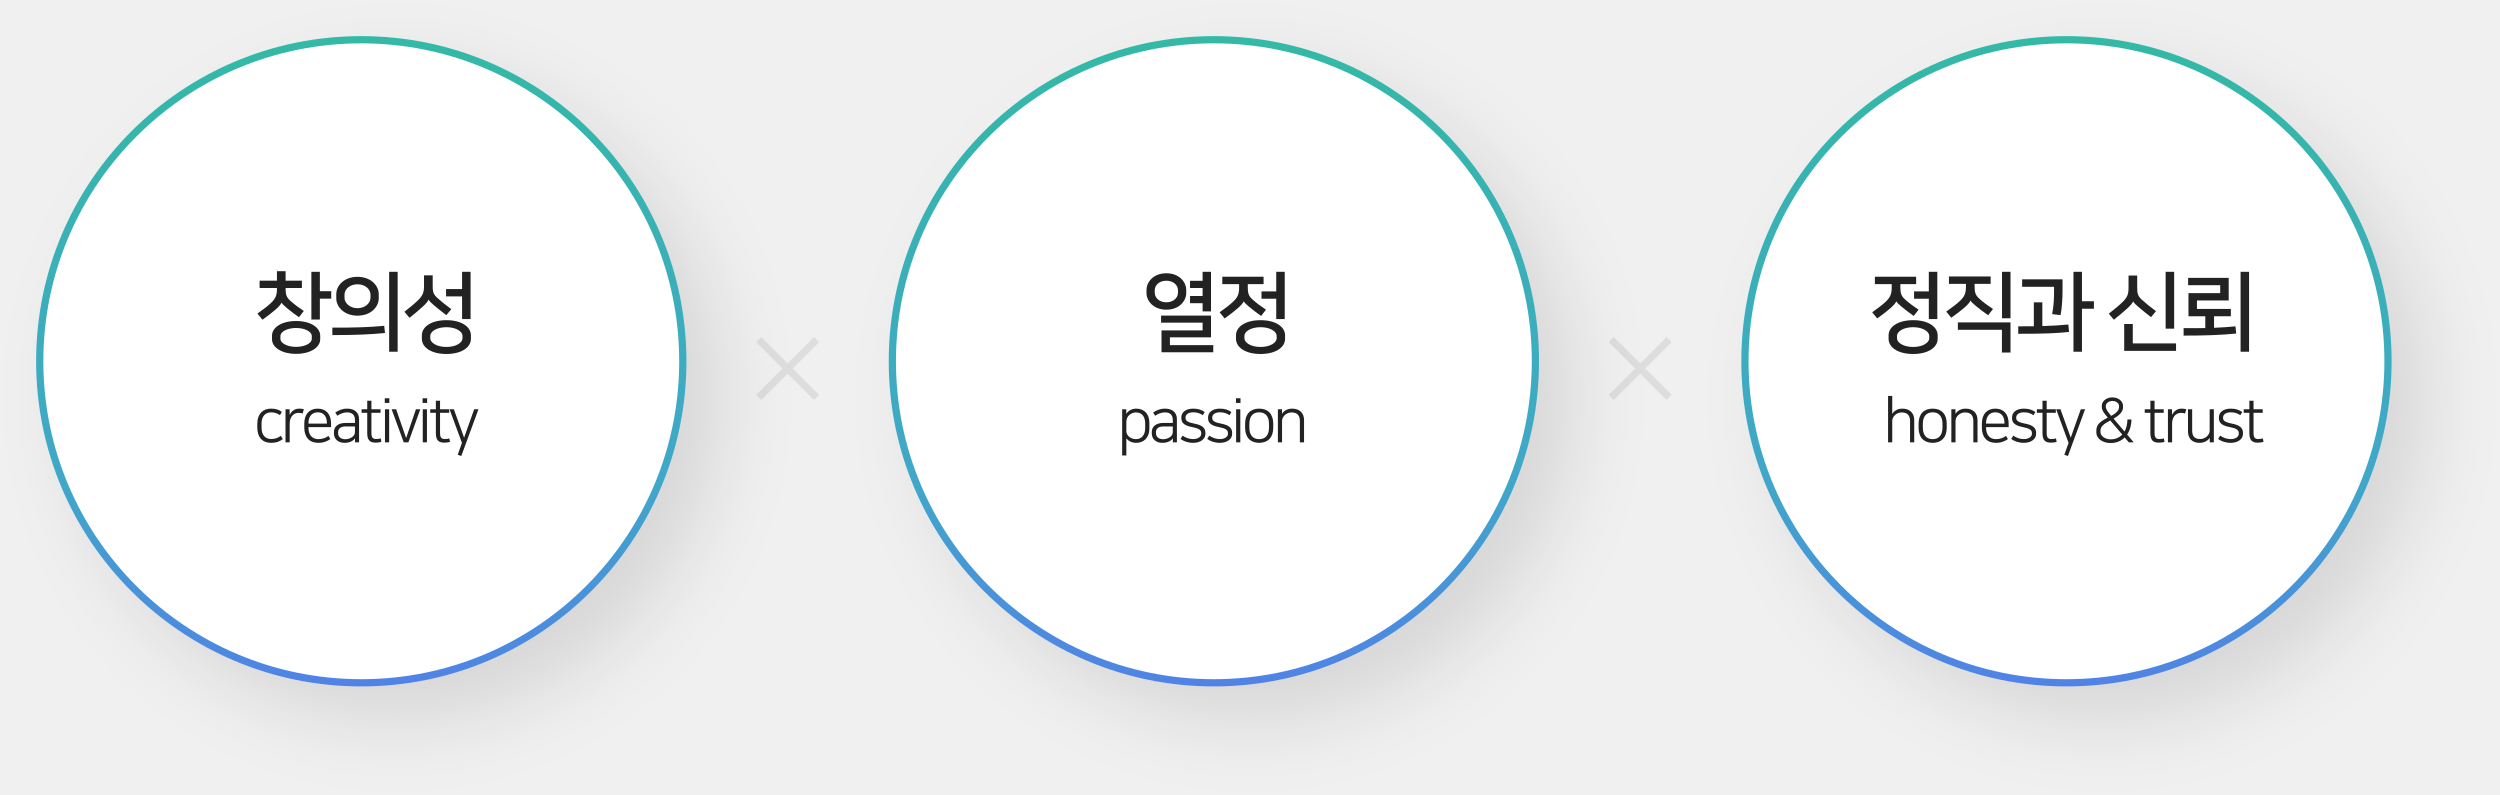
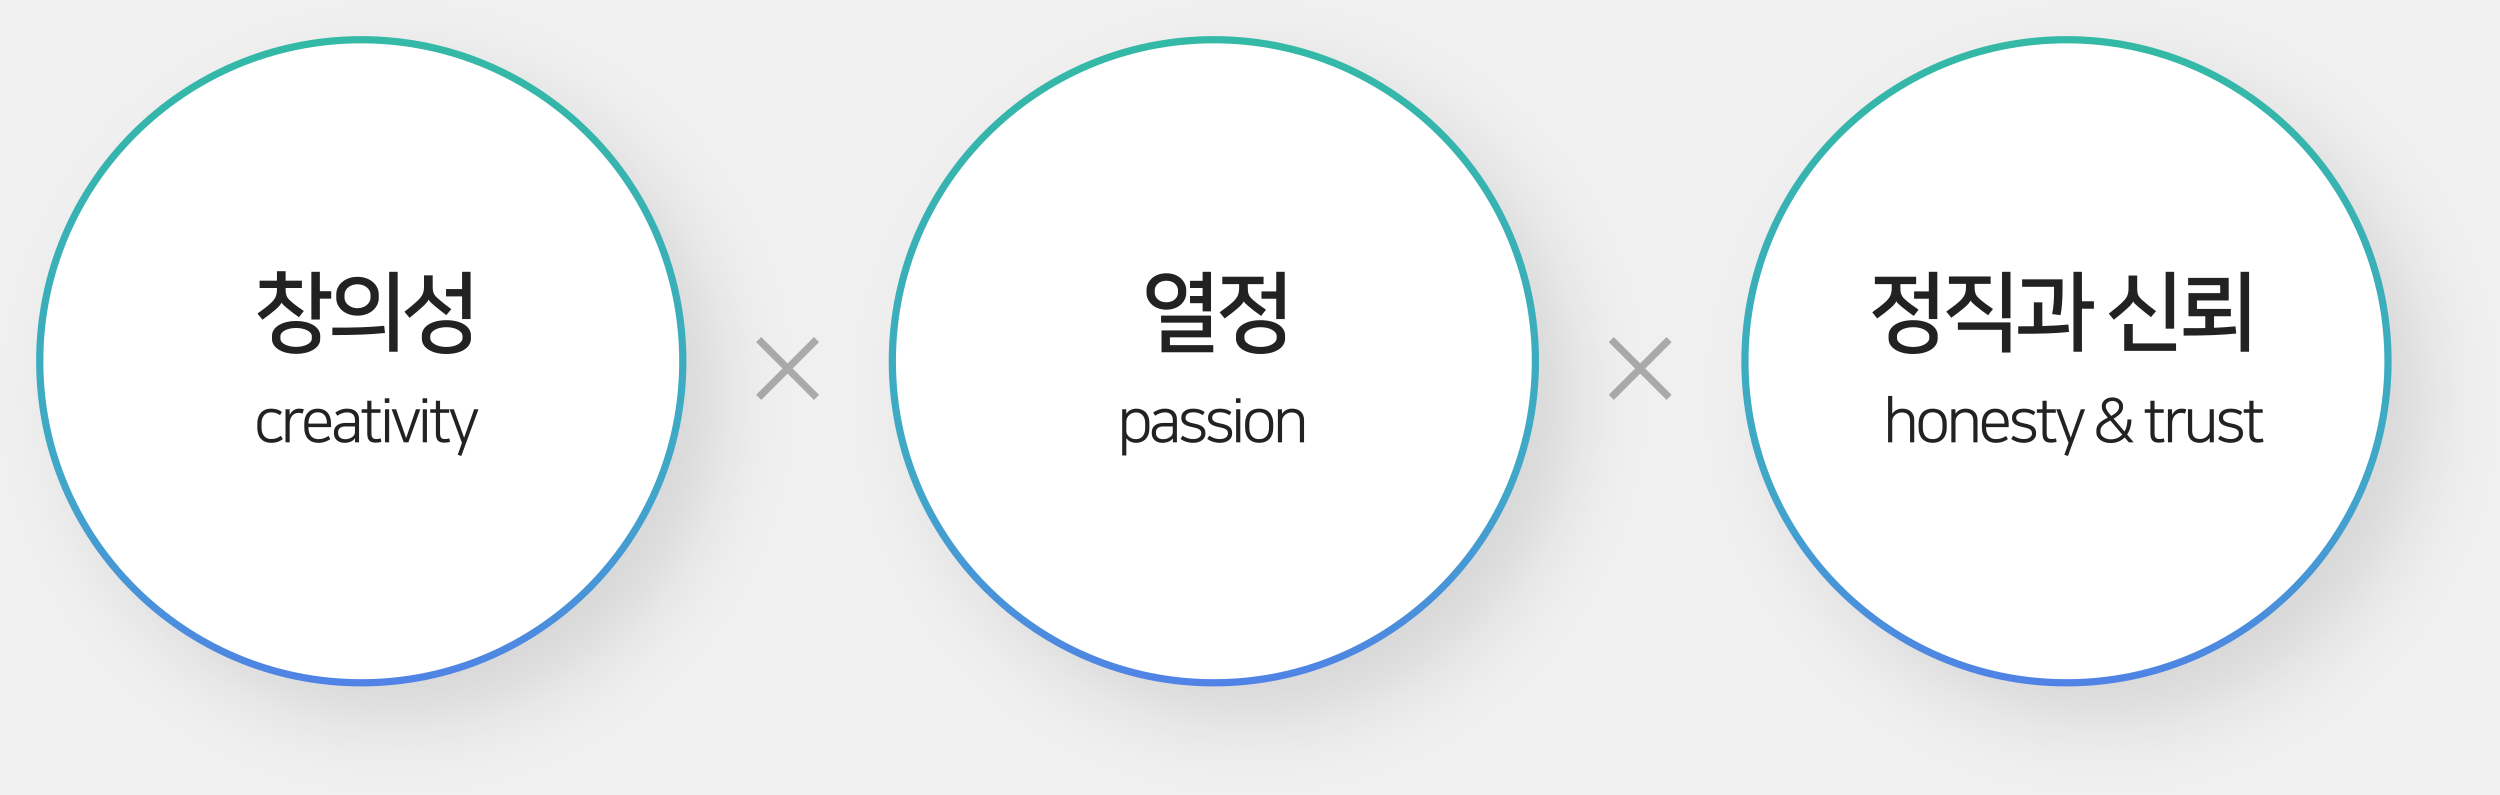
<svg xmlns="http://www.w3.org/2000/svg" width="692" height="220" viewBox="0 0 692 220" fill="none">
-   <g filter="url(#filter0_d_1_10418)">
-     <path d="M661 100C661 149.153 621.153 189 572 189C522.847 189 483 149.153 483 100C483 50.847 522.847 11 572 11C621.153 11 661 50.847 661 100Z" fill="white" stroke="url(#paint0_linear_1_10418)" stroke-width="2" />
+   <g filter="url(#filter0_d_1_7883)">
+     <path d="M661 100C661 149.153 621.153 189 572 189C522.847 189 483 149.153 483 100C483 50.847 522.847 11 572 11C621.153 11 661 50.847 661 100Z" fill="white" stroke="url(#paint0_linear_1_7883)" stroke-width="2" />
  </g>
  <path d="M522.76 93.784C522.76 96.112 525.304 97.984 529.552 97.984C533.8 97.984 536.344 96.112 536.344 93.784V92.824C536.344 90.496 533.8 88.624 529.552 88.624C525.304 88.624 522.76 90.496 522.76 92.824V93.784ZM524.92 83.416C525.088 83.776 525.568 84.232 526.288 84.832C527.44 85.792 528.472 86.584 529.72 87.448L531.064 85.72C529.648 84.784 528.4 83.872 527.272 82.84C526.216 81.88 526.024 81.064 526.024 79.528V78.64H530.392V76.6H518.968V78.64H523.624V79.624C523.624 81.376 523.216 82.288 522.04 83.44C521.176 84.28 519.76 85.36 518.224 86.44L519.616 88.144C520.96 87.208 522.256 86.176 523.288 85.288C524.056 84.64 524.752 83.824 524.896 83.416H524.92ZM534.016 93.64C534.016 94.816 532.288 96.04 529.552 96.04C526.816 96.04 525.088 94.816 525.088 93.64V92.968C525.088 91.792 526.816 90.568 529.552 90.568C532.288 90.568 534.016 91.792 534.016 92.968V93.64ZM536.248 88.312V75.232H533.896V80.656H529.816V82.696H533.896V88.312H536.248ZM545.468 83.2C545.636 83.56 546.116 84.016 546.836 84.616C547.988 85.576 549.068 86.392 550.316 87.256L551.66 85.528C550.244 84.592 548.948 83.656 547.82 82.624C546.764 81.664 546.572 80.848 546.572 79.312V78.568H551.012V76.528H539.468V78.568H544.172V79.408C544.172 81.16 543.764 82.072 542.588 83.224C541.724 84.064 540.26 85.168 538.724 86.248L540.116 87.952C541.46 87.016 542.804 85.96 543.836 85.072C544.604 84.424 545.3 83.608 545.444 83.2H545.468ZM541.94 91.288H554.132V97.576H556.508V89.248H541.94V91.288ZM556.508 88.096V75.232H554.156V88.096H556.508ZM576.287 97.36V85.456H579.6V83.392H576.287V75.232H573.936V97.36H576.287ZM572.519 89.824C570.168 90.04 568.223 90.184 565.319 90.256V83.68H562.967V90.304C561.719 90.328 560.279 90.328 558.647 90.328V92.392C566.231 92.392 568.727 92.272 572.712 91.888L572.519 89.824ZM559.727 79.384H568.559V81.016C568.559 82.192 568.511 84.64 568.031 86.944L570.359 87.232C570.767 85.336 570.911 82.216 570.911 80.632V77.32H559.727V79.384ZM590.355 89.68H587.979V97.12H602.331V95.056H590.355V89.68ZM601.803 90.976V75.232H599.451V90.976H601.803ZM590.475 83.44C590.619 83.8 591.123 84.304 591.843 84.904C592.995 85.864 594.171 86.848 595.395 87.784L596.787 86.128C595.371 85.096 593.955 83.968 592.827 82.936C591.675 81.88 591.579 81.088 591.579 79.6V76.264H589.179V79.696C589.179 81.376 588.843 82.288 587.619 83.512C586.779 84.352 585.243 85.648 583.707 86.824L585.123 88.504C586.395 87.496 587.859 86.272 588.843 85.36C589.587 84.688 590.331 83.848 590.451 83.44H590.475ZM610.423 87.544V90.808C608.647 90.832 606.679 90.856 604.423 90.832V92.896C610.711 92.896 614.935 92.728 618.991 92.32L618.775 90.328C616.879 90.52 614.983 90.64 612.847 90.736V87.544H617.503V85.504H608.119V83.176H616.903V76.912H605.671V78.952H614.551V81.136H605.767V87.544H610.423ZM622.543 97.36V75.232H620.191V97.36H622.543Z" fill="#222222" />
  <path d="M526.562 113.109C525.117 113.109 524.199 113.857 523.774 114.554V109.59H522.618V122.442H523.774V116.492C523.774 115.421 524.845 114.163 526.392 114.163C528.211 114.163 528.704 115.251 528.704 116.56V122.442H529.86V116.271C529.86 114.367 528.653 113.109 526.562 113.109ZM534.96 113.109C532.512 113.109 531.067 114.622 531.067 117.274V118.413C531.067 121.048 532.512 122.578 534.96 122.578C537.408 122.578 538.853 121.048 538.853 118.413V117.274C538.853 114.639 537.408 113.109 534.96 113.109ZM534.96 121.558C533.277 121.558 532.24 120.504 532.24 118.345V117.342C532.24 115.183 533.277 114.129 534.96 114.129C536.643 114.129 537.68 115.183 537.68 117.342V118.345C537.68 120.504 536.643 121.558 534.96 121.558ZM544.078 113.109C542.633 113.109 541.698 113.857 541.273 114.554V113.279H540.134V122.442H541.29V116.492C541.29 115.421 542.361 114.163 543.908 114.163C545.727 114.163 546.22 115.251 546.22 116.56V122.442H547.376V116.271C547.376 114.367 546.169 113.109 544.078 113.109ZM549.74 117.257V117.104C549.74 115.302 550.692 114.129 552.307 114.129C553.905 114.129 554.84 115.2 554.84 117.104V117.257H549.74ZM555.282 120.657C554.619 121.133 553.701 121.558 552.477 121.558C550.794 121.558 549.74 120.402 549.74 118.379V118.226H555.996V117.274C555.996 114.707 554.687 113.109 552.307 113.109C550.012 113.109 548.584 114.639 548.584 117.24V118.379C548.584 121.048 550.029 122.578 552.46 122.578C554.007 122.578 555.061 122.051 555.792 121.541L555.282 120.657ZM560.16 121.541C559.089 121.541 558.103 121.15 557.27 120.589L556.709 121.507C557.576 122.136 558.749 122.578 560.228 122.578C562.166 122.578 563.594 121.558 563.594 120.096V119.841C563.594 118.379 562.642 117.648 560.381 117.223C558.936 116.951 558.086 116.543 558.086 115.744V115.557C558.086 114.758 558.834 114.129 560.211 114.129C561.384 114.129 562.098 114.418 562.863 114.928L563.39 114.061C562.642 113.5 561.639 113.109 560.245 113.109C558.001 113.109 556.93 114.231 556.93 115.54V115.778C556.93 117.274 558.137 117.869 559.973 118.226C561.724 118.566 562.438 118.974 562.438 119.892V120.062C562.438 120.844 561.639 121.541 560.16 121.541ZM565.364 119.892C565.364 121.881 566.129 122.527 567.727 122.527C568.22 122.527 568.917 122.442 569.274 122.306L569.104 121.354C568.679 121.473 568.271 121.524 567.812 121.524C566.894 121.524 566.52 121.082 566.52 119.841V114.265H569.053V113.279H566.52V110.916H565.364V113.279H563.8V114.265H565.364V119.892ZM569.149 113.279L572.583 122.595L571.41 125.876L572.396 126.233L577.156 113.279H575.966L573.178 121.15L570.339 113.279H569.149ZM588.867 116.101C588.867 117.427 588.578 118.583 588.068 119.45L585.042 115.88C587.048 114.724 587.66 113.738 587.66 112.65V112.327C587.66 111.222 586.538 109.998 584.719 109.998C582.798 109.998 581.778 111.239 581.778 112.327V112.633C581.778 113.67 582.56 114.537 583.121 115.2L583.444 115.591C581.098 116.781 580.265 117.665 580.265 119.212V119.62C580.265 121.524 582.135 122.629 584.192 122.629H584.294C585.637 122.629 587.082 122.153 588.102 121.082L589.258 122.442H590.618L588.782 120.283C589.547 119.178 589.972 117.767 589.972 116.101H588.867ZM584.26 121.609C582.628 121.609 581.404 120.657 581.404 119.569V119.28C581.404 118.022 582.271 117.376 584.124 116.39L587.439 120.283C586.657 121.133 585.535 121.609 584.26 121.609ZM582.883 112.582V112.395C582.883 111.596 583.716 110.984 584.719 110.984C585.722 110.984 586.555 111.596 586.555 112.395V112.582C586.555 113.313 586.249 114.112 584.379 115.115C583.733 114.333 582.883 113.381 582.883 112.582ZM595.227 119.892C595.227 121.881 595.992 122.527 597.59 122.527C598.083 122.527 598.78 122.442 599.137 122.306L598.967 121.354C598.542 121.473 598.134 121.524 597.675 121.524C596.757 121.524 596.383 121.082 596.383 119.841V114.265H598.916V113.279H596.383V110.916H595.227V113.279H593.663V114.265H595.227V119.892ZM605.166 113.296C604.792 113.16 604.367 113.109 603.857 113.109C602.463 113.109 601.613 114.01 601.222 114.894V113.279H600.083V122.442H601.239V117.24C601.239 115.523 602.191 114.282 603.704 114.282C604.146 114.282 604.503 114.35 604.809 114.469L605.166 113.296ZM608.832 122.578C610.277 122.578 611.229 121.864 611.654 121.167V122.442H612.793V113.279H611.637V119.229C611.637 120.3 610.549 121.524 609.002 121.524C607.183 121.524 606.792 120.436 606.792 119.127V113.279H605.636V119.416C605.636 121.32 606.741 122.578 608.832 122.578ZM617.419 121.541C616.348 121.541 615.362 121.15 614.529 120.589L613.968 121.507C614.835 122.136 616.008 122.578 617.487 122.578C619.425 122.578 620.853 121.558 620.853 120.096V119.841C620.853 118.379 619.901 117.648 617.64 117.223C616.195 116.951 615.345 116.543 615.345 115.744V115.557C615.345 114.758 616.093 114.129 617.47 114.129C618.643 114.129 619.357 114.418 620.122 114.928L620.649 114.061C619.901 113.5 618.898 113.109 617.504 113.109C615.26 113.109 614.189 114.231 614.189 115.54V115.778C614.189 117.274 615.396 117.869 617.232 118.226C618.983 118.566 619.697 118.974 619.697 119.892V120.062C619.697 120.844 618.898 121.541 617.419 121.541ZM622.623 119.892C622.623 121.881 623.388 122.527 624.986 122.527C625.479 122.527 626.176 122.442 626.533 122.306L626.363 121.354C625.938 121.473 625.53 121.524 625.071 121.524C624.153 121.524 623.779 121.082 623.779 119.841V114.265H626.312V113.279H623.779V110.916H622.623V113.279H621.059V114.265H622.623V119.892Z" fill="#222222" />
-   <path d="M454 102L446 110M454 102L446 94M454 102L462 94M454 102L462 110" stroke="#DDDDDD" stroke-width="2" />
-   <g filter="url(#filter1_d_1_10418)">
-     <path d="M425 100C425 149.153 385.153 189 336 189C286.847 189 247 149.153 247 100C247 50.847 286.847 11 336 11C385.153 11 425 50.847 425 100Z" fill="white" stroke="url(#paint1_linear_1_10418)" stroke-width="2" />
+   <path d="M454 102L446 110M454 102L446 94M454 102L462 94M454 102L462 110" stroke="#AAAAAA" stroke-width="2" />
+   <g filter="url(#filter1_d_1_7883)">
+     <path d="M425 100C425 149.153 385.153 189 336 189C286.847 189 247 149.153 247 100C247 50.847 286.847 11 336 11C385.153 11 425 50.847 425 100Z" fill="white" stroke="url(#paint1_linear_1_7883)" stroke-width="2" />
  </g>
  <path d="M335.833 97.504V95.536H323.833V93.376H335.209V87.352H321.385V89.32H332.881V91.456H321.505V97.504H335.833ZM322.849 75.64C319.201 75.64 317.353 78.136 317.353 80.224V81.136C317.353 83.224 319.201 85.72 322.849 85.72C326.497 85.72 328.345 83.224 328.345 81.136V80.224C328.345 78.136 326.497 75.64 322.849 75.64ZM335.209 86.2V75.232H332.881V77.728H329.401V79.72H332.881V81.928H329.401V83.92H332.881V86.2H335.209ZM322.849 83.68C320.809 83.68 319.633 82.336 319.633 81.04V80.32C319.633 79.024 320.809 77.704 322.849 77.704C324.889 77.704 326.065 79.024 326.065 80.32V81.04C326.065 82.336 324.889 83.68 322.849 83.68ZM342.125 93.784C342.125 96.112 344.669 97.984 348.917 97.984C353.165 97.984 355.709 96.112 355.709 93.784V92.824C355.709 90.496 353.165 88.624 348.917 88.624C344.669 88.624 342.125 90.496 342.125 92.824V93.784ZM344.285 83.416C344.453 83.776 344.933 84.232 345.653 84.832C346.805 85.792 347.837 86.584 349.085 87.448L350.429 85.72C349.013 84.784 347.765 83.872 346.637 82.84C345.581 81.88 345.389 81.064 345.389 79.528V78.64H349.757V76.6H338.333V78.64H342.989V79.624C342.989 81.376 342.581 82.288 341.405 83.44C340.541 84.28 339.125 85.36 337.589 86.44L338.981 88.144C340.325 87.208 341.621 86.176 342.653 85.288C343.421 84.64 344.117 83.824 344.261 83.416H344.285ZM353.381 93.64C353.381 94.816 351.653 96.04 348.917 96.04C346.181 96.04 344.453 94.816 344.453 93.64V92.968C344.453 91.792 346.181 90.568 348.917 90.568C351.653 90.568 353.381 91.792 353.381 92.968V93.64ZM355.613 88.312V75.232H353.261V80.656H349.181V82.696H353.261V88.312H355.613Z" fill="#222222" />
  <path d="M311.787 121.354C312.28 122 313.215 122.578 314.507 122.578C316.598 122.578 318.145 121.15 318.145 118.651V117.036C318.145 114.537 316.683 113.109 314.507 113.109C313.368 113.109 312.297 113.653 311.753 114.571V113.279H310.614V126.08H311.77V121.354H311.787ZM316.989 118.481C316.989 120.419 315.986 121.558 314.439 121.558C312.875 121.558 311.77 120.47 311.77 119.399V116.713C311.77 115.098 313.181 114.163 314.439 114.163C316.003 114.163 316.989 115.251 316.989 117.206V118.481ZM321.755 122.578C322.452 122.578 323.098 122.442 323.608 122.187C324.084 121.949 324.458 121.609 324.628 121.32H324.645V122.442H325.767V116.033C325.767 114.18 324.509 113.109 322.469 113.109C321.075 113.109 320.038 113.602 319.188 114.197L319.749 115.081C320.531 114.537 321.466 114.146 322.452 114.146C323.88 114.146 324.628 114.894 324.628 116.22V117.07H322.044C319.919 117.07 318.814 118.107 318.814 119.586V119.96C318.814 121.575 320.021 122.578 321.755 122.578ZM324.628 119.586C324.628 120.283 324.254 120.742 323.761 121.048C323.217 121.388 322.656 121.575 321.925 121.575C320.99 121.575 319.97 121.099 319.97 119.909V119.637C319.97 118.702 320.599 118.039 322.061 118.039H324.628V119.586ZM330.224 121.541C329.153 121.541 328.167 121.15 327.334 120.589L326.773 121.507C327.64 122.136 328.813 122.578 330.292 122.578C332.23 122.578 333.658 121.558 333.658 120.096V119.841C333.658 118.379 332.706 117.648 330.445 117.223C329 116.951 328.15 116.543 328.15 115.744V115.557C328.15 114.758 328.898 114.129 330.275 114.129C331.448 114.129 332.162 114.418 332.927 114.928L333.454 114.061C332.706 113.5 331.703 113.109 330.309 113.109C328.065 113.109 326.994 114.231 326.994 115.54V115.778C326.994 117.274 328.201 117.869 330.037 118.226C331.788 118.566 332.502 118.974 332.502 119.892V120.062C332.502 120.844 331.703 121.541 330.224 121.541ZM337.621 121.541C336.55 121.541 335.564 121.15 334.731 120.589L334.17 121.507C335.037 122.136 336.21 122.578 337.689 122.578C339.627 122.578 341.055 121.558 341.055 120.096V119.841C341.055 118.379 340.103 117.648 337.842 117.223C336.397 116.951 335.547 116.543 335.547 115.744V115.557C335.547 114.758 336.295 114.129 337.672 114.129C338.845 114.129 339.559 114.418 340.324 114.928L340.851 114.061C340.103 113.5 339.1 113.109 337.706 113.109C335.462 113.109 334.391 114.231 334.391 115.54V115.778C334.391 117.274 335.598 117.869 337.434 118.226C339.185 118.566 339.899 118.974 339.899 119.892V120.062C339.899 120.844 339.1 121.541 337.621 121.541ZM342.162 122.442H343.318V113.279H342.162V122.442ZM342.111 111.528H343.369V110.236H342.111V111.528ZM348.543 113.109C346.095 113.109 344.65 114.622 344.65 117.274V118.413C344.65 121.048 346.095 122.578 348.543 122.578C350.991 122.578 352.436 121.048 352.436 118.413V117.274C352.436 114.639 350.991 113.109 348.543 113.109ZM348.543 121.558C346.86 121.558 345.823 120.504 345.823 118.345V117.342C345.823 115.183 346.86 114.129 348.543 114.129C350.226 114.129 351.263 115.183 351.263 117.342V118.345C351.263 120.504 350.226 121.558 348.543 121.558ZM357.662 113.109C356.217 113.109 355.282 113.857 354.857 114.554V113.279H353.718V122.442H354.874V116.492C354.874 115.421 355.945 114.163 357.492 114.163C359.311 114.163 359.804 115.251 359.804 116.56V122.442H360.96V116.271C360.96 114.367 359.753 113.109 357.662 113.109Z" fill="#222222" />
-   <path d="M218 102L210 110M218 102L210 94M218 102L226 94M218 102L226 110" stroke="#DDDDDD" stroke-width="2" />
-   <g filter="url(#filter2_d_1_10418)">
-     <path d="M189 100C189 149.153 149.153 189 100 189C50.847 189 11 149.153 11 100C11 50.847 50.847 11 100 11C149.153 11 189 50.847 189 100Z" fill="white" stroke="url(#paint2_linear_1_10418)" stroke-width="2" />
+   <path d="M218 102L210 110M218 102L210 94M218 102L226 94M218 102L226 110" stroke="#AAAAAA" stroke-width="2" />
+   <g filter="url(#filter2_d_1_7883)">
+     <path d="M189 100C189 149.153 149.153 189 100 189C50.847 189 11 149.153 11 100C11 50.847 50.847 11 100 11C149.153 11 189 50.847 189 100Z" fill="white" stroke="url(#paint2_linear_1_7883)" stroke-width="2" />
  </g>
  <path d="M81.961 88.84C78.193 88.84 75.289 90.52 75.289 92.92V93.88C75.289 96.28 78.193 97.96 81.961 97.96C85.729 97.96 88.633 96.28 88.633 93.88V92.92C88.633 90.52 85.729 88.84 81.961 88.84ZM77.953 83.776C78.121 84.136 78.601 84.592 79.321 85.192C80.473 86.152 81.505 86.944 82.753 87.808L84.097 86.08C82.681 85.144 81.433 84.232 80.305 83.2C79.249 82.24 79.057 81.424 79.057 79.936V79.72H83.569V77.68H79.057V75.064H76.657V77.68H71.857V79.72H76.657V80.032C76.657 81.736 76.249 82.648 75.073 83.8C74.209 84.64 72.793 85.72 71.257 86.8L72.649 88.504C73.993 87.568 75.289 86.536 76.321 85.648C77.089 85 77.785 84.184 77.929 83.776H77.953ZM91.681 80.608H88.537V75.232H86.185V88.456H88.537V82.672H91.681V80.608ZM81.961 96.016C79.753 96.016 77.617 95.128 77.617 93.736V93.064C77.617 91.672 79.753 90.784 81.961 90.784C84.169 90.784 86.305 91.672 86.305 93.064V93.736C86.305 95.128 84.169 96.016 81.961 96.016ZM98.957 87.376C102.581 87.376 104.837 85.024 104.837 82.552V81.448C104.837 78.976 102.581 76.624 98.957 76.624C95.333 76.624 93.077 78.976 93.077 81.448V82.552C93.077 85.024 95.333 87.376 98.957 87.376ZM98.957 85.312C96.941 85.312 95.357 83.968 95.357 82.408V81.592C95.357 79.96 96.941 78.688 98.957 78.688C100.973 78.688 102.557 79.96 102.557 81.592V82.408C102.557 83.968 100.973 85.312 98.957 85.312ZM106.349 90.184C102.365 90.568 98.333 90.712 91.997 90.688V92.752C98.285 92.752 102.509 92.584 106.565 92.176L106.349 90.184ZM110.069 97.36V75.232H107.717V97.36H110.069ZM116.768 93.784C116.768 96.112 119.312 97.984 123.56 97.984C127.808 97.984 130.352 96.112 130.352 93.784V92.824C130.352 90.496 127.808 88.624 123.56 88.624C119.312 88.624 116.768 90.496 116.768 92.824V93.784ZM118.664 82.936C118.808 83.296 119.312 83.824 120.032 84.424C121.184 85.384 122.288 86.296 123.536 87.232L124.928 85.576C123.512 84.544 122.144 83.464 121.016 82.432C119.864 81.376 119.768 80.584 119.768 79.096V76.216H117.368V79.192C117.368 80.872 117.032 81.784 115.808 83.008C114.968 83.848 113.48 85.12 111.944 86.296L113.36 87.976C114.632 86.968 116.048 85.768 117.032 84.856C117.776 84.184 118.52 83.344 118.64 82.936H118.664ZM130.256 88.312V75.232H127.904V80.008H123.464V82.048H127.904V88.312H130.256ZM128.024 93.64C128.024 94.816 126.296 96.04 123.56 96.04C120.824 96.04 119.096 94.816 119.096 93.64V92.968C119.096 91.792 120.824 90.568 123.56 90.568C126.296 90.568 128.024 91.792 128.024 92.968V93.64Z" fill="#222222" />
  <path d="M75.015 113.109C72.771 113.109 71.224 114.571 71.224 117.24V118.379C71.224 121.048 72.652 122.578 75.032 122.578C76.681 122.578 77.616 122.051 78.279 121.541L77.735 120.623C77.072 121.116 76.324 121.524 75.049 121.524C73.417 121.524 72.397 120.385 72.397 118.379V117.206C72.397 115.302 73.4 114.146 75.015 114.146C75.882 114.146 76.647 114.316 77.497 114.911L78.024 114.01C77.259 113.432 76.307 113.109 75.015 113.109ZM84.112 113.296C83.739 113.16 83.314 113.109 82.803 113.109C81.409 113.109 80.559 114.01 80.168 114.894V113.279H79.029V122.442H80.186V117.24C80.186 115.523 81.138 114.282 82.65 114.282C83.093 114.282 83.45 114.35 83.755 114.469L84.112 113.296ZM85.381 117.257V117.104C85.381 115.302 86.333 114.129 87.948 114.129C89.546 114.129 90.481 115.2 90.481 117.104V117.257H85.381ZM90.923 120.657C90.26 121.133 89.342 121.558 88.118 121.558C86.435 121.558 85.381 120.402 85.381 118.379V118.226H91.637V117.274C91.637 114.707 90.328 113.109 87.948 113.109C85.653 113.109 84.225 114.639 84.225 117.24V118.379C84.225 121.048 85.67 122.578 88.101 122.578C89.648 122.578 90.702 122.051 91.433 121.541L90.923 120.657ZM95.376 122.578C96.073 122.578 96.719 122.442 97.229 122.187C97.705 121.949 98.079 121.609 98.249 121.32H98.266V122.442H99.388V116.033C99.388 114.18 98.13 113.109 96.09 113.109C94.696 113.109 93.659 113.602 92.809 114.197L93.37 115.081C94.152 114.537 95.087 114.146 96.073 114.146C97.501 114.146 98.249 114.894 98.249 116.22V117.07H95.665C93.54 117.07 92.435 118.107 92.435 119.586V119.96C92.435 121.575 93.642 122.578 95.376 122.578ZM98.249 119.586C98.249 120.283 97.875 120.742 97.382 121.048C96.838 121.388 96.277 121.575 95.546 121.575C94.611 121.575 93.591 121.099 93.591 119.909V119.637C93.591 118.702 94.22 118.039 95.682 118.039H98.249V119.586ZM101.652 119.892C101.652 121.881 102.417 122.527 104.015 122.527C104.508 122.527 105.205 122.442 105.562 122.306L105.392 121.354C104.967 121.473 104.559 121.524 104.1 121.524C103.182 121.524 102.808 121.082 102.808 119.841V114.265H105.341V113.279H102.808V110.916H101.652V113.279H100.088V114.265H101.652V119.892ZM106.56 122.442H107.716V113.279H106.56V122.442ZM106.509 111.528H107.767V110.236H106.509V111.528ZM113.043 122.442L116.341 113.279H115.134L112.414 121.252L109.643 113.279H108.402L111.751 122.442H113.043ZM117.021 122.442H118.177V113.279H117.021V122.442ZM116.97 111.528H118.228V110.236H116.97V111.528ZM120.648 119.892C120.648 121.881 121.413 122.527 123.011 122.527C123.504 122.527 124.201 122.442 124.558 122.306L124.388 121.354C123.963 121.473 123.555 121.524 123.096 121.524C122.178 121.524 121.804 121.082 121.804 119.841V114.265H124.337V113.279H121.804V110.916H120.648V113.279H119.084V114.265H120.648V119.892ZM124.434 113.279L127.868 122.595L126.695 125.876L127.681 126.233L132.441 113.279H131.251L128.463 121.15L125.624 113.279H124.434Z" fill="#222222" />
  <defs>
-     <filter id="filter0_d_1_10418" x="472" y="0" width="220" height="220" filterUnits="userSpaceOnUse" color-interpolation-filters="sRGB">
+     <filter id="filter0_d_1_7883" x="472" y="0" width="220" height="220" filterUnits="userSpaceOnUse" color-interpolation-filters="sRGB">
      <feFlood flood-opacity="0" result="BackgroundImageFix" />
      <feColorMatrix in="SourceAlpha" type="matrix" values="0 0 0 0 0 0 0 0 0 0 0 0 0 0 0 0 0 0 127 0" result="hardAlpha" />
      <feOffset dx="10" dy="10" />
      <feGaussianBlur stdDeviation="10" />
      <feColorMatrix type="matrix" values="0 0 0 0 0 0 0 0 0 0 0 0 0 0 0 0 0 0 0.102 0" />
-       <feBlend mode="normal" in2="BackgroundImageFix" result="effect1_dropShadow_1_10418" />
-       <feBlend mode="normal" in="SourceGraphic" in2="effect1_dropShadow_1_10418" result="shape" />
+       <feBlend mode="normal" in2="BackgroundImageFix" result="effect1_dropShadow_1_7883" />
+       <feBlend mode="normal" in="SourceGraphic" in2="effect1_dropShadow_1_7883" result="shape" />
    </filter>
-     <filter id="filter1_d_1_10418" x="236" y="0" width="220" height="220" filterUnits="userSpaceOnUse" color-interpolation-filters="sRGB">
+     <filter id="filter1_d_1_7883" x="236" y="0" width="220" height="220" filterUnits="userSpaceOnUse" color-interpolation-filters="sRGB">
      <feFlood flood-opacity="0" result="BackgroundImageFix" />
      <feColorMatrix in="SourceAlpha" type="matrix" values="0 0 0 0 0 0 0 0 0 0 0 0 0 0 0 0 0 0 127 0" result="hardAlpha" />
      <feOffset dx="10" dy="10" />
      <feGaussianBlur stdDeviation="10" />
      <feColorMatrix type="matrix" values="0 0 0 0 0 0 0 0 0 0 0 0 0 0 0 0 0 0 0.102 0" />
-       <feBlend mode="normal" in2="BackgroundImageFix" result="effect1_dropShadow_1_10418" />
-       <feBlend mode="normal" in="SourceGraphic" in2="effect1_dropShadow_1_10418" result="shape" />
+       <feBlend mode="normal" in2="BackgroundImageFix" result="effect1_dropShadow_1_7883" />
+       <feBlend mode="normal" in="SourceGraphic" in2="effect1_dropShadow_1_7883" result="shape" />
    </filter>
-     <filter id="filter2_d_1_10418" x="0" y="0" width="220" height="220" filterUnits="userSpaceOnUse" color-interpolation-filters="sRGB">
+     <filter id="filter2_d_1_7883" x="0" y="0" width="220" height="220" filterUnits="userSpaceOnUse" color-interpolation-filters="sRGB">
      <feFlood flood-opacity="0" result="BackgroundImageFix" />
      <feColorMatrix in="SourceAlpha" type="matrix" values="0 0 0 0 0 0 0 0 0 0 0 0 0 0 0 0 0 0 127 0" result="hardAlpha" />
      <feOffset dx="10" dy="10" />
      <feGaussianBlur stdDeviation="10" />
      <feColorMatrix type="matrix" values="0 0 0 0 0 0 0 0 0 0 0 0 0 0 0 0 0 0 0.102 0" />
-       <feBlend mode="normal" in2="BackgroundImageFix" result="effect1_dropShadow_1_10418" />
-       <feBlend mode="normal" in="SourceGraphic" in2="effect1_dropShadow_1_10418" result="shape" />
+       <feBlend mode="normal" in2="BackgroundImageFix" result="effect1_dropShadow_1_7883" />
+       <feBlend mode="normal" in="SourceGraphic" in2="effect1_dropShadow_1_7883" result="shape" />
    </filter>
-     <linearGradient id="paint0_linear_1_10418" x1="572" y1="10" x2="572" y2="190" gradientUnits="userSpaceOnUse">
+     <linearGradient id="paint0_linear_1_7883" x1="572" y1="10" x2="572" y2="190" gradientUnits="userSpaceOnUse">
      <stop stop-color="#33B9A5" />
      <stop offset="0.69" stop-color="#40A7C9" />
      <stop offset="1" stop-color="#5082E6" />
    </linearGradient>
-     <linearGradient id="paint1_linear_1_10418" x1="336" y1="10" x2="336" y2="190" gradientUnits="userSpaceOnUse">
+     <linearGradient id="paint1_linear_1_7883" x1="336" y1="10" x2="336" y2="190" gradientUnits="userSpaceOnUse">
      <stop stop-color="#33B9A5" />
      <stop offset="0.69" stop-color="#40A7C9" />
      <stop offset="1" stop-color="#5082E6" />
    </linearGradient>
-     <linearGradient id="paint2_linear_1_10418" x1="100" y1="10" x2="100" y2="190" gradientUnits="userSpaceOnUse">
+     <linearGradient id="paint2_linear_1_7883" x1="100" y1="10" x2="100" y2="190" gradientUnits="userSpaceOnUse">
      <stop stop-color="#33B9A5" />
      <stop offset="0.69" stop-color="#40A7C9" />
      <stop offset="1" stop-color="#5082E6" />
    </linearGradient>
  </defs>
</svg>
